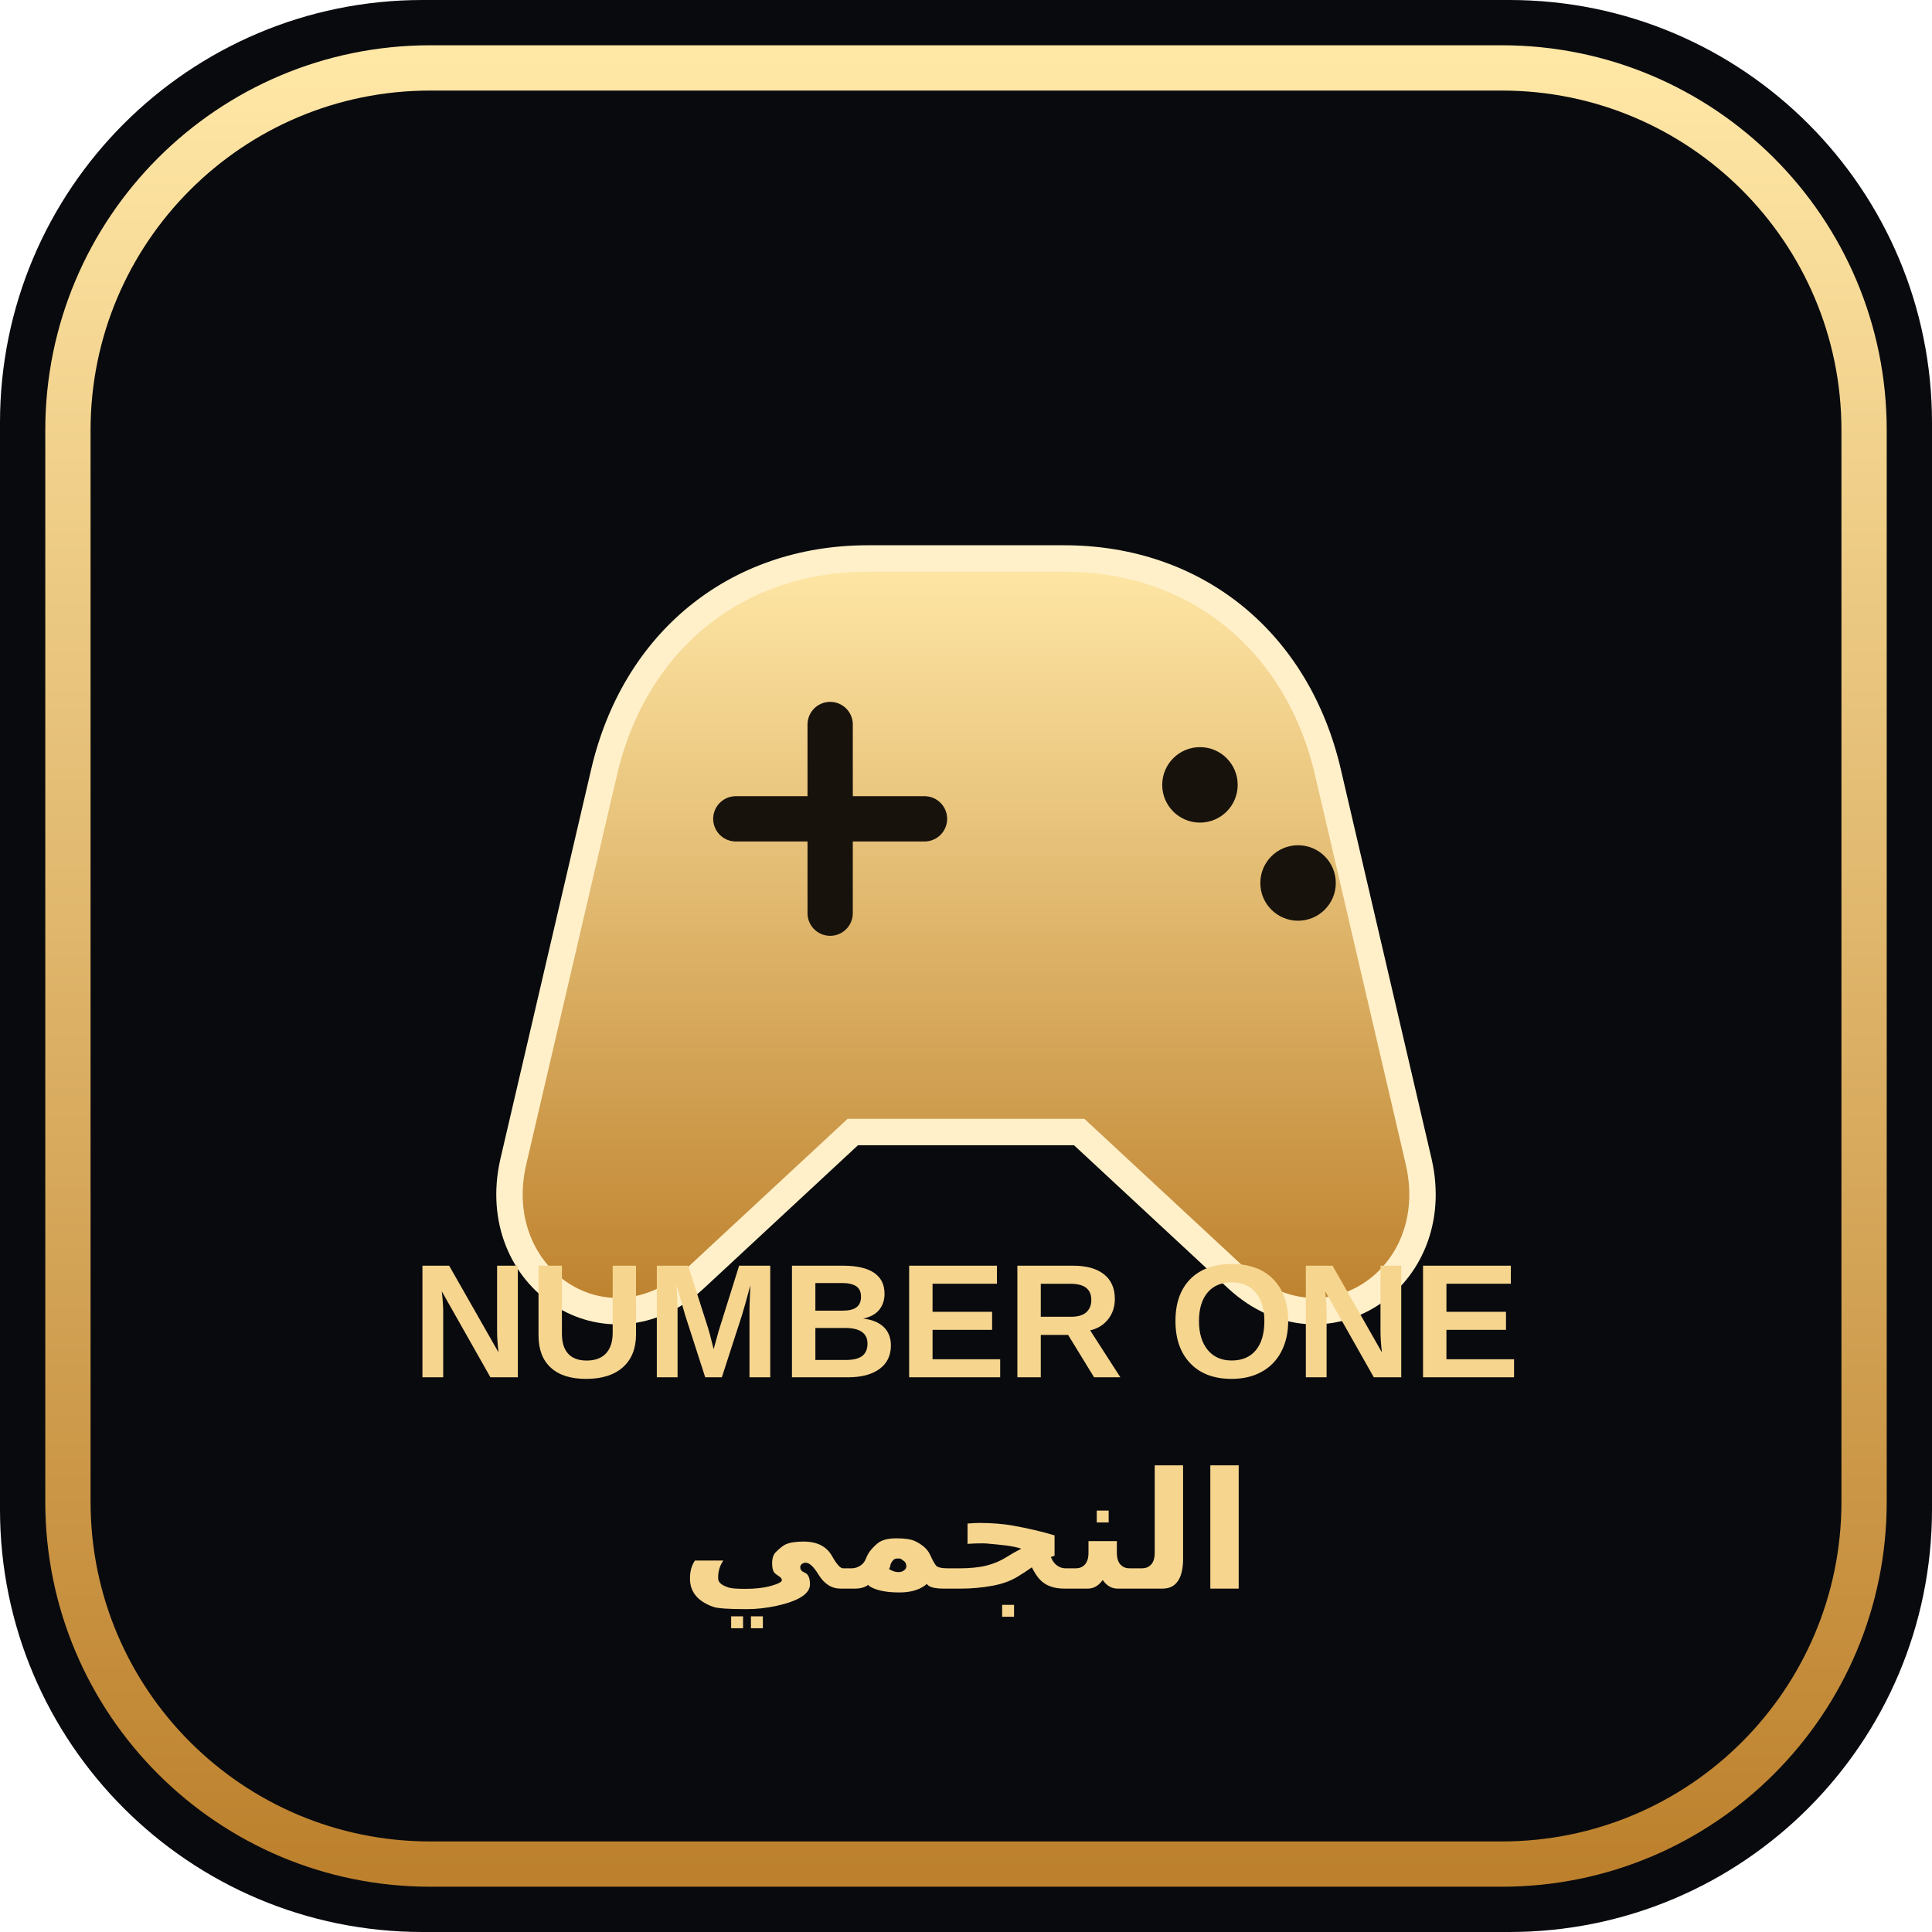
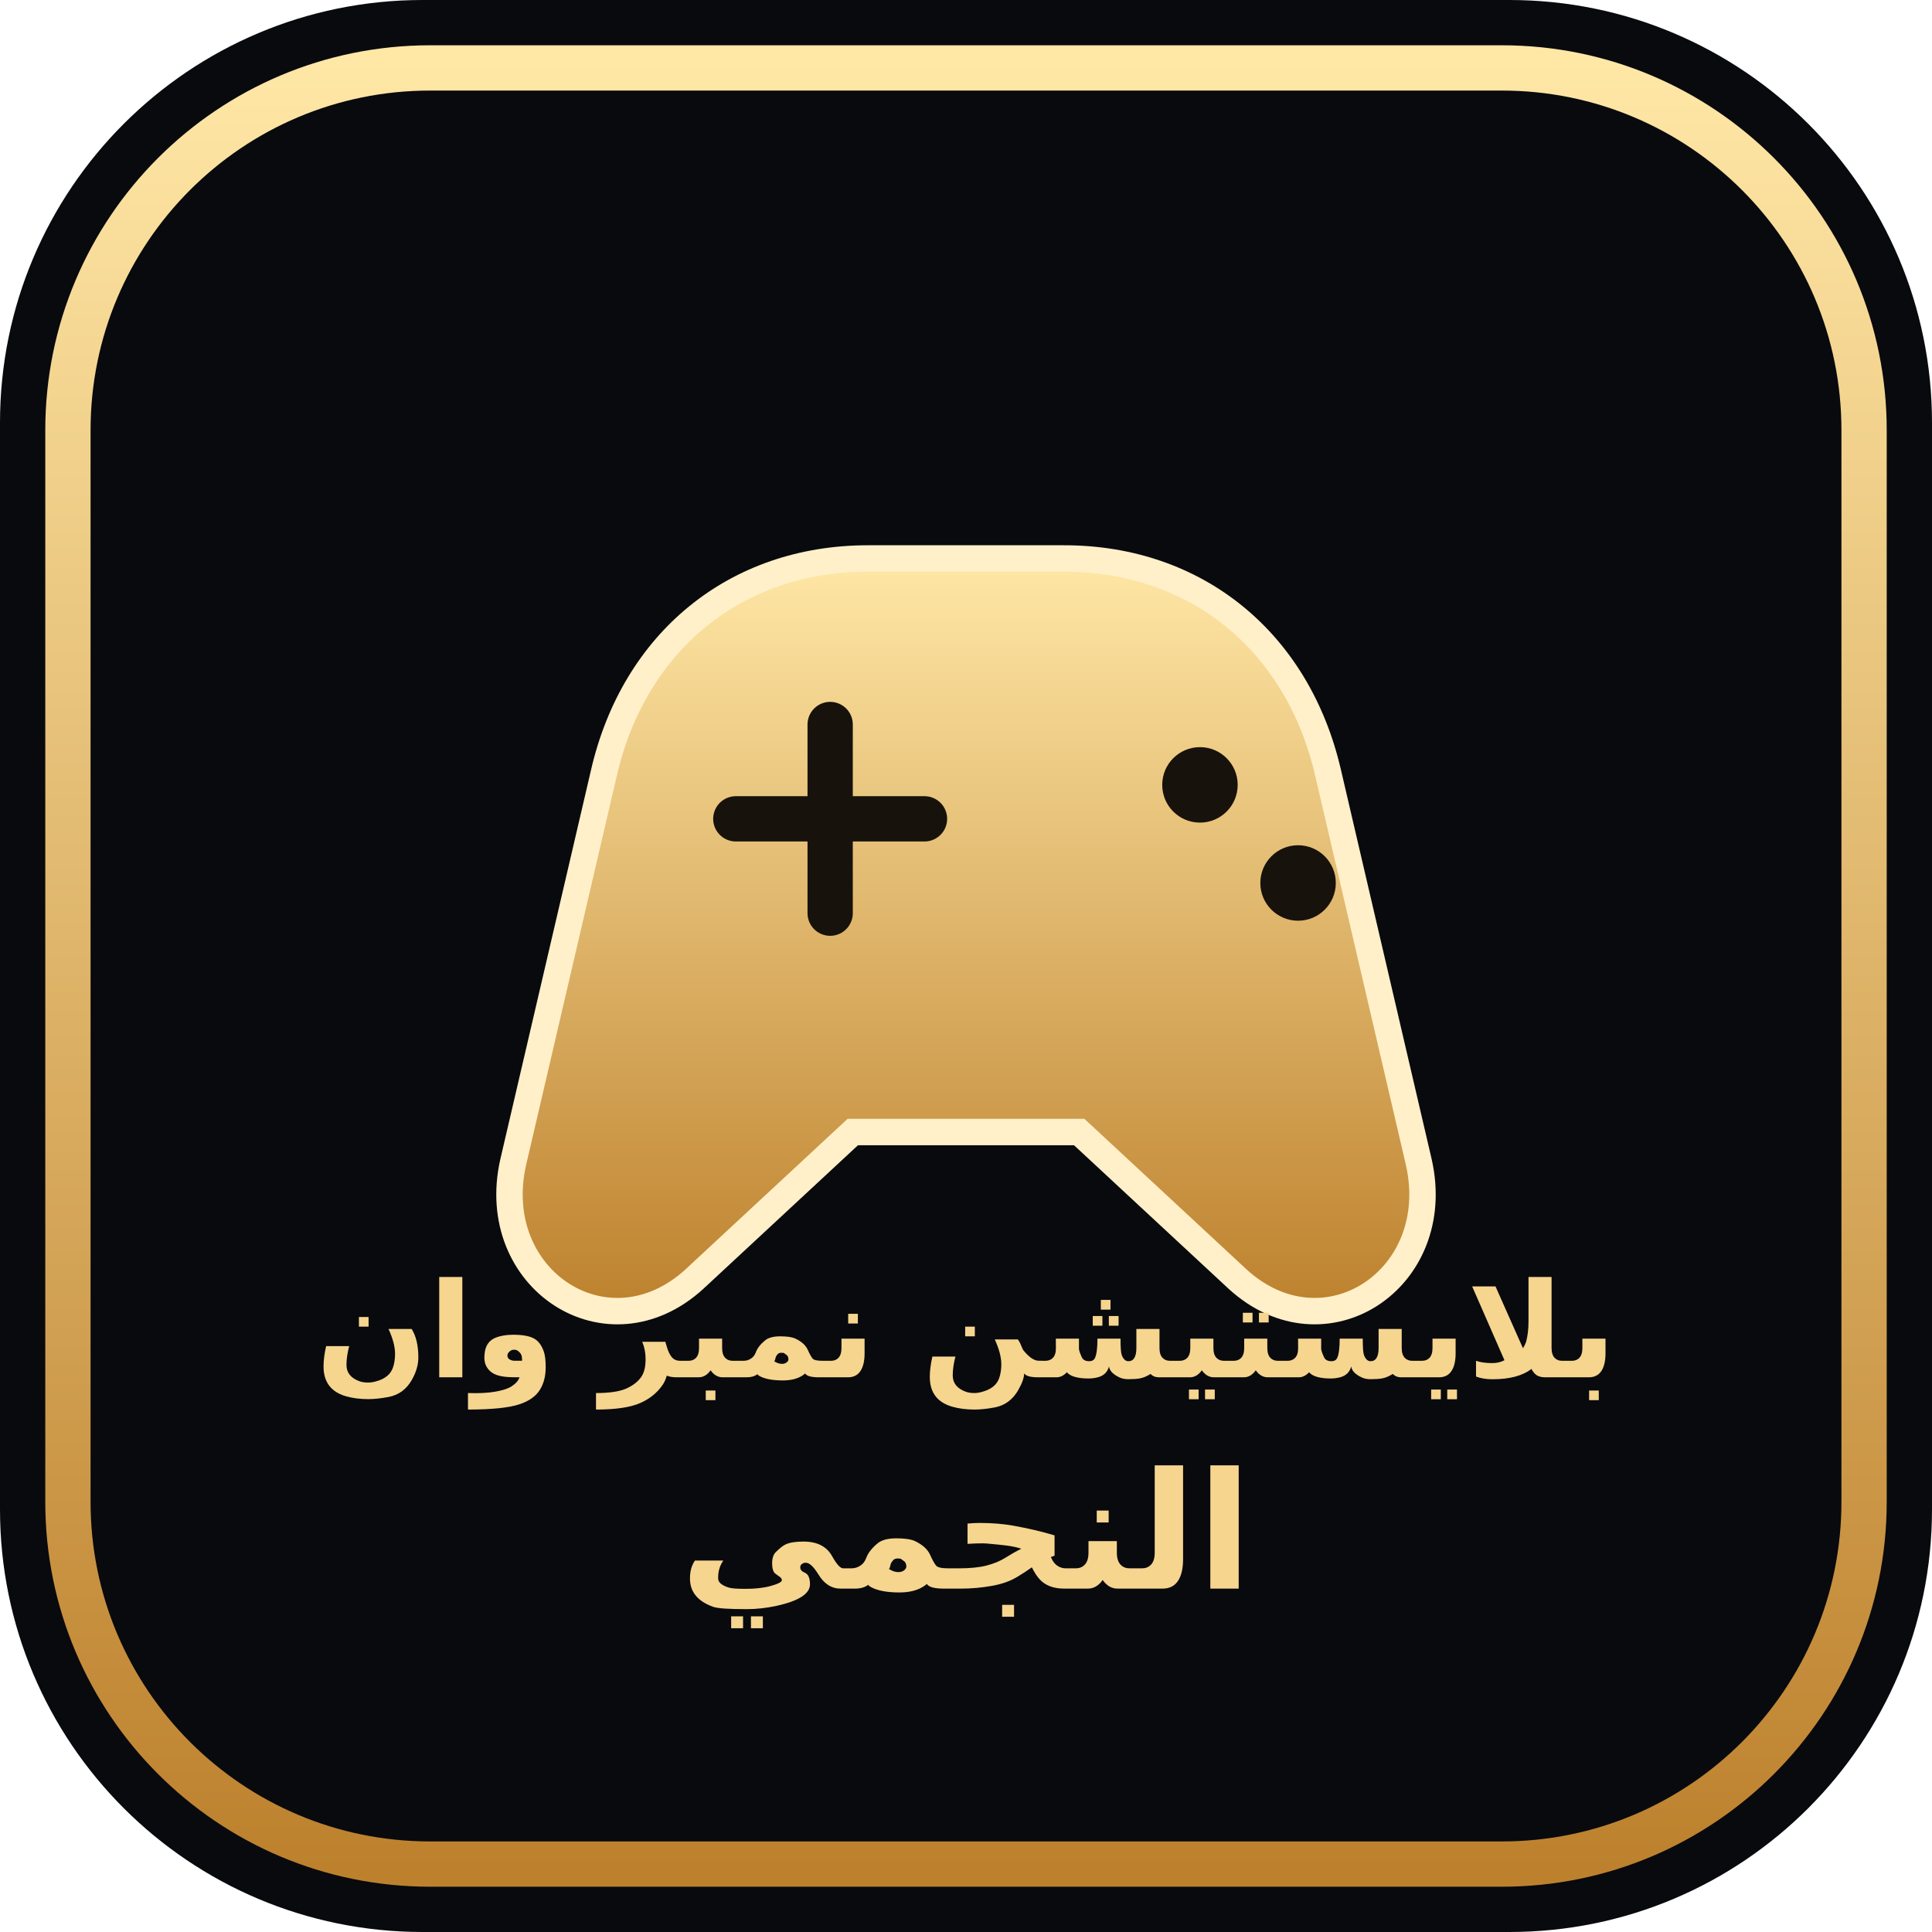
<svg xmlns="http://www.w3.org/2000/svg" viewBox="0 0 512 512">
  <defs>
    <linearGradient id="g" x2="0" y2="1">
      <stop stop-color="#ffe7a6" />
      <stop offset="1" stop-color="#bd812d" />
    </linearGradient>
  </defs>
  <rect width="512" height="512" rx="112" fill="#090a0e" />
  <rect x="18" y="18" width="476" height="476" rx="96" fill="none" stroke="url(#g)" stroke-width="12" />
  <path d="M160 205c8-35 35-57 70-57h52c35 0 62 22 70 57l24 103c7 31-25 52-48 31l-42-39h-60l-42 39c-23 21-55 0-48-31z" fill="url(#g)" stroke="#fff0c9" stroke-width="7" />
  <path d="M195 217h50m-25-25v50" stroke="#17120b" stroke-width="12" stroke-linecap="round" />
  <circle cx="318" cy="208" r="10" fill="#17120b" />
  <circle cx="344" cy="234" r="10" fill="#17120b" />
-   <text x="256" y="365" text-anchor="middle" font-family="Arial,sans-serif" font-size="43" font-weight="900" fill="#f6d58f">NUMBER ONE</text>
+   <text x="256" y="365" text-anchor="middle" font-family="Arial,sans-serif" font-size="35" font-weight="900" fill="#f6d58f">بلايستيشن نمبر وان</text>
  <text x="256" y="421" text-anchor="middle" font-family="Tahoma,sans-serif" font-size="43" font-weight="bold" fill="#f6d58f">النجمي</text>
</svg>
